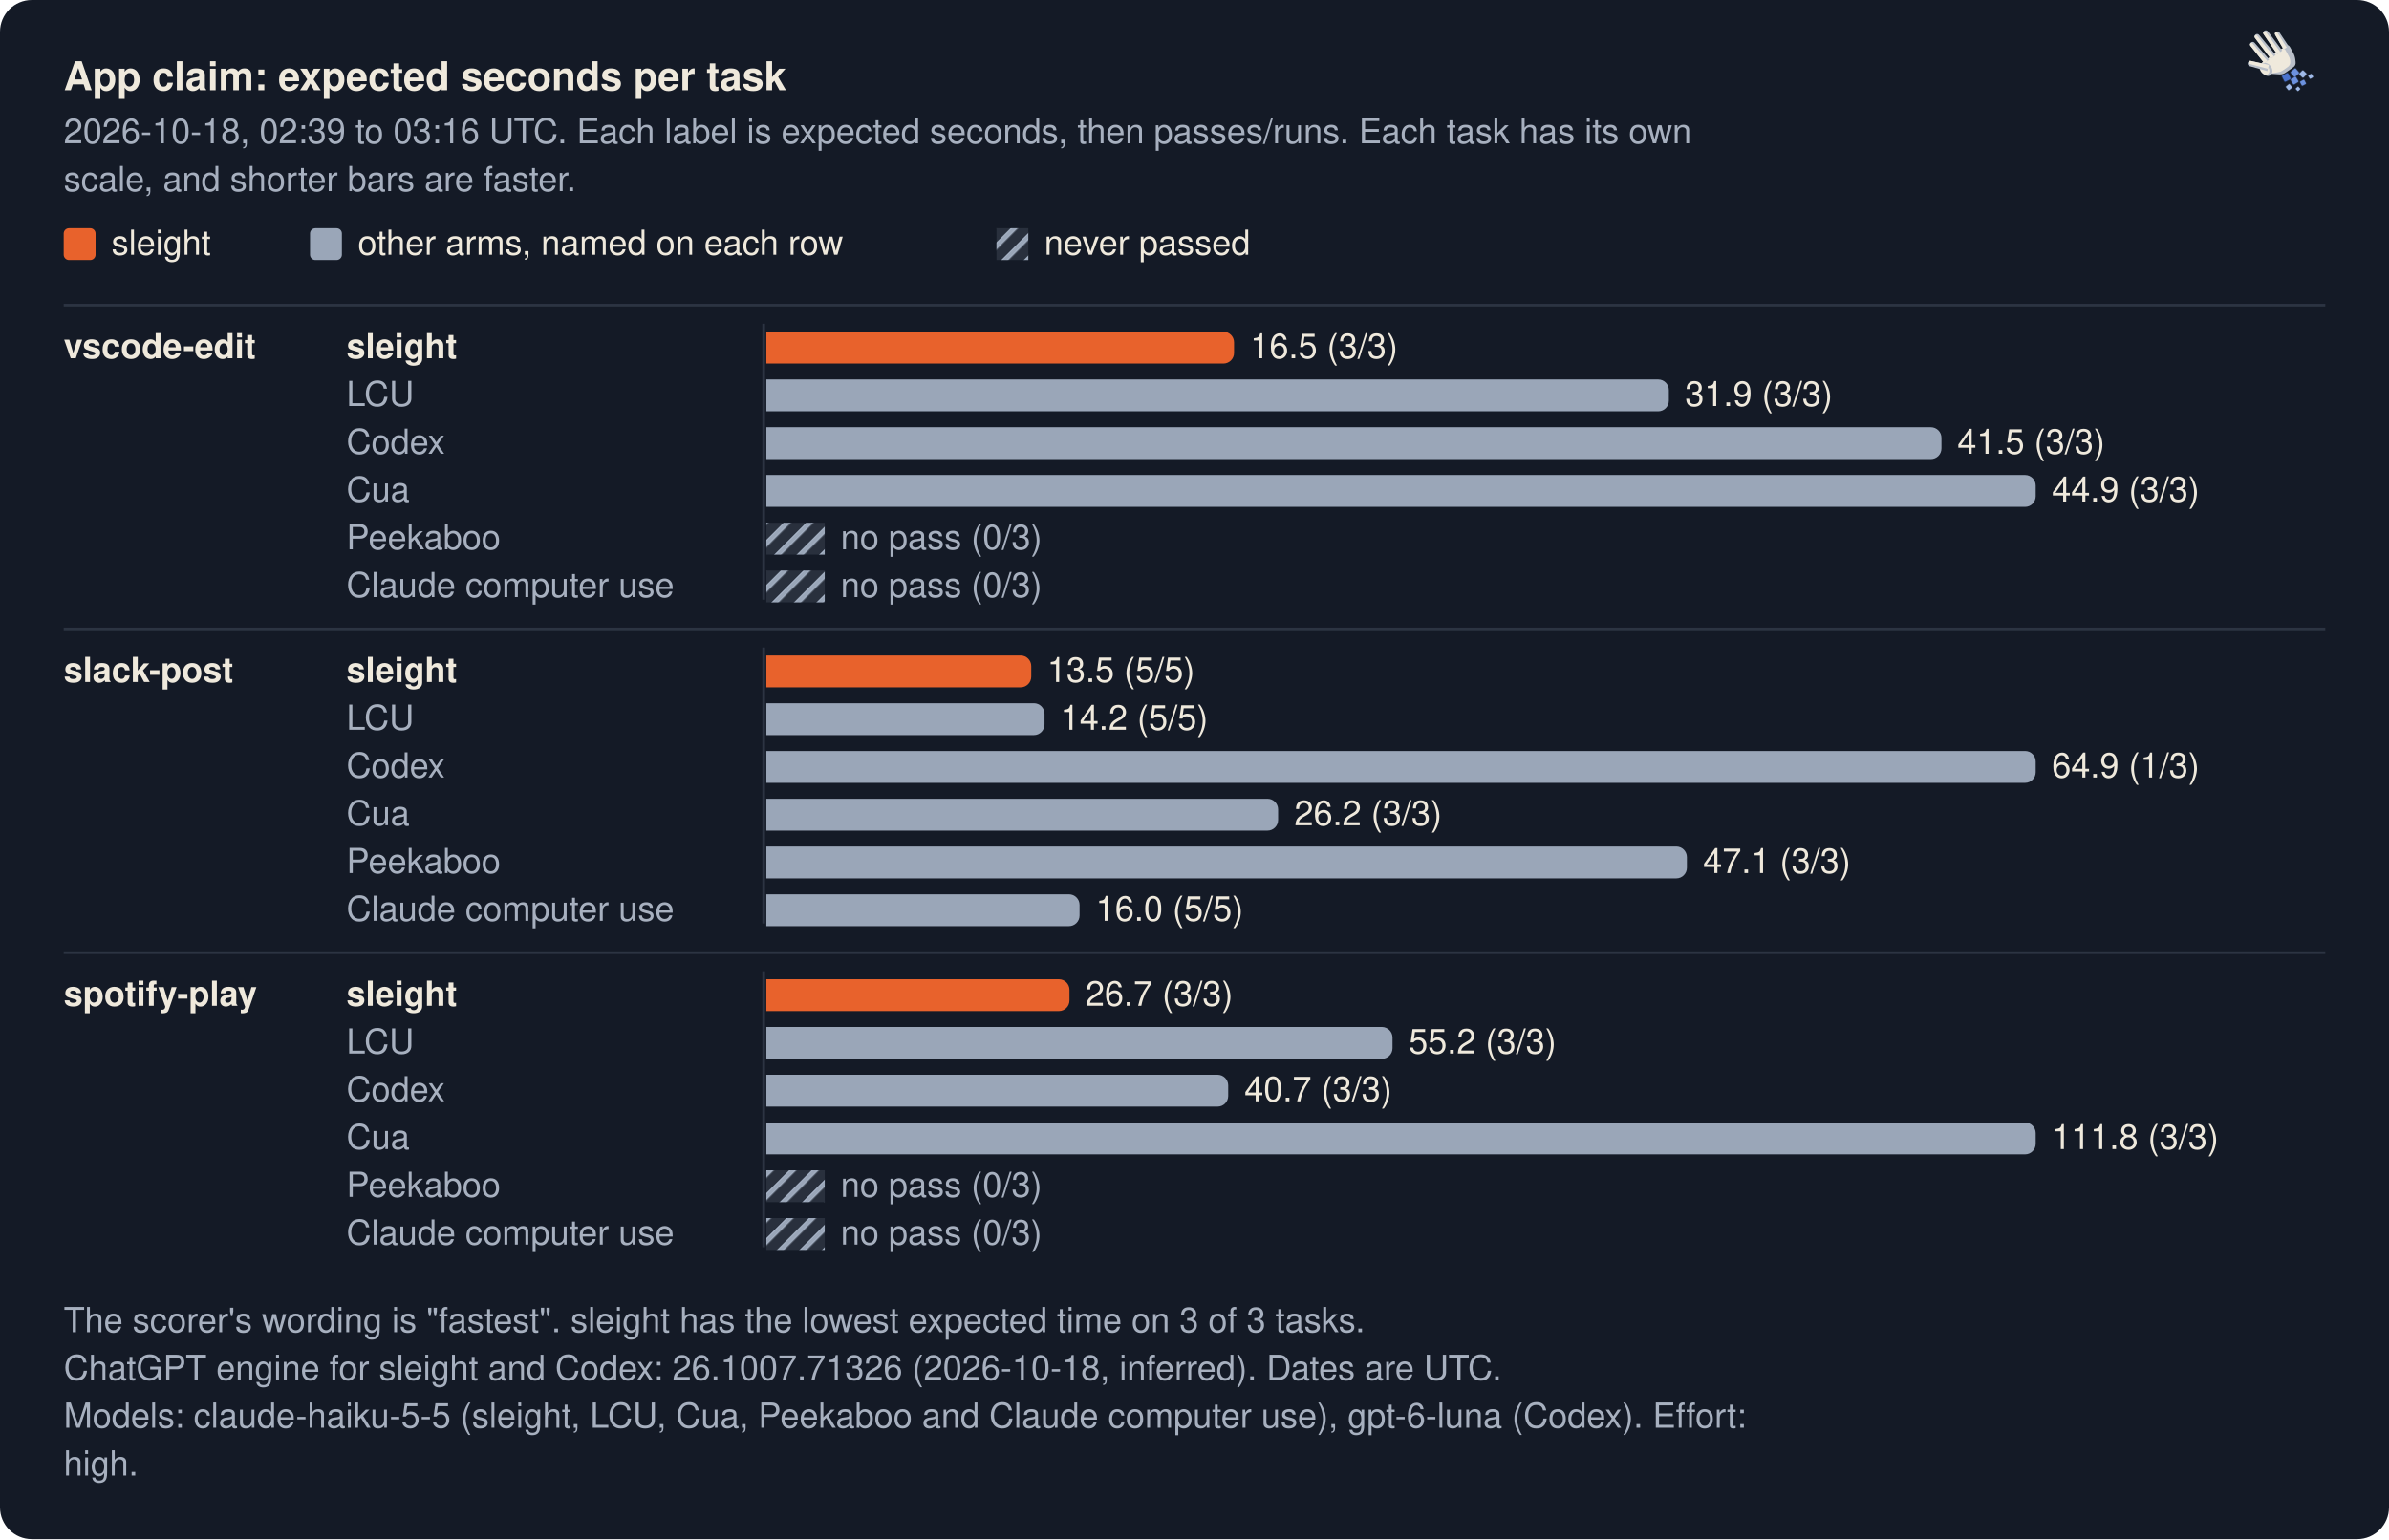
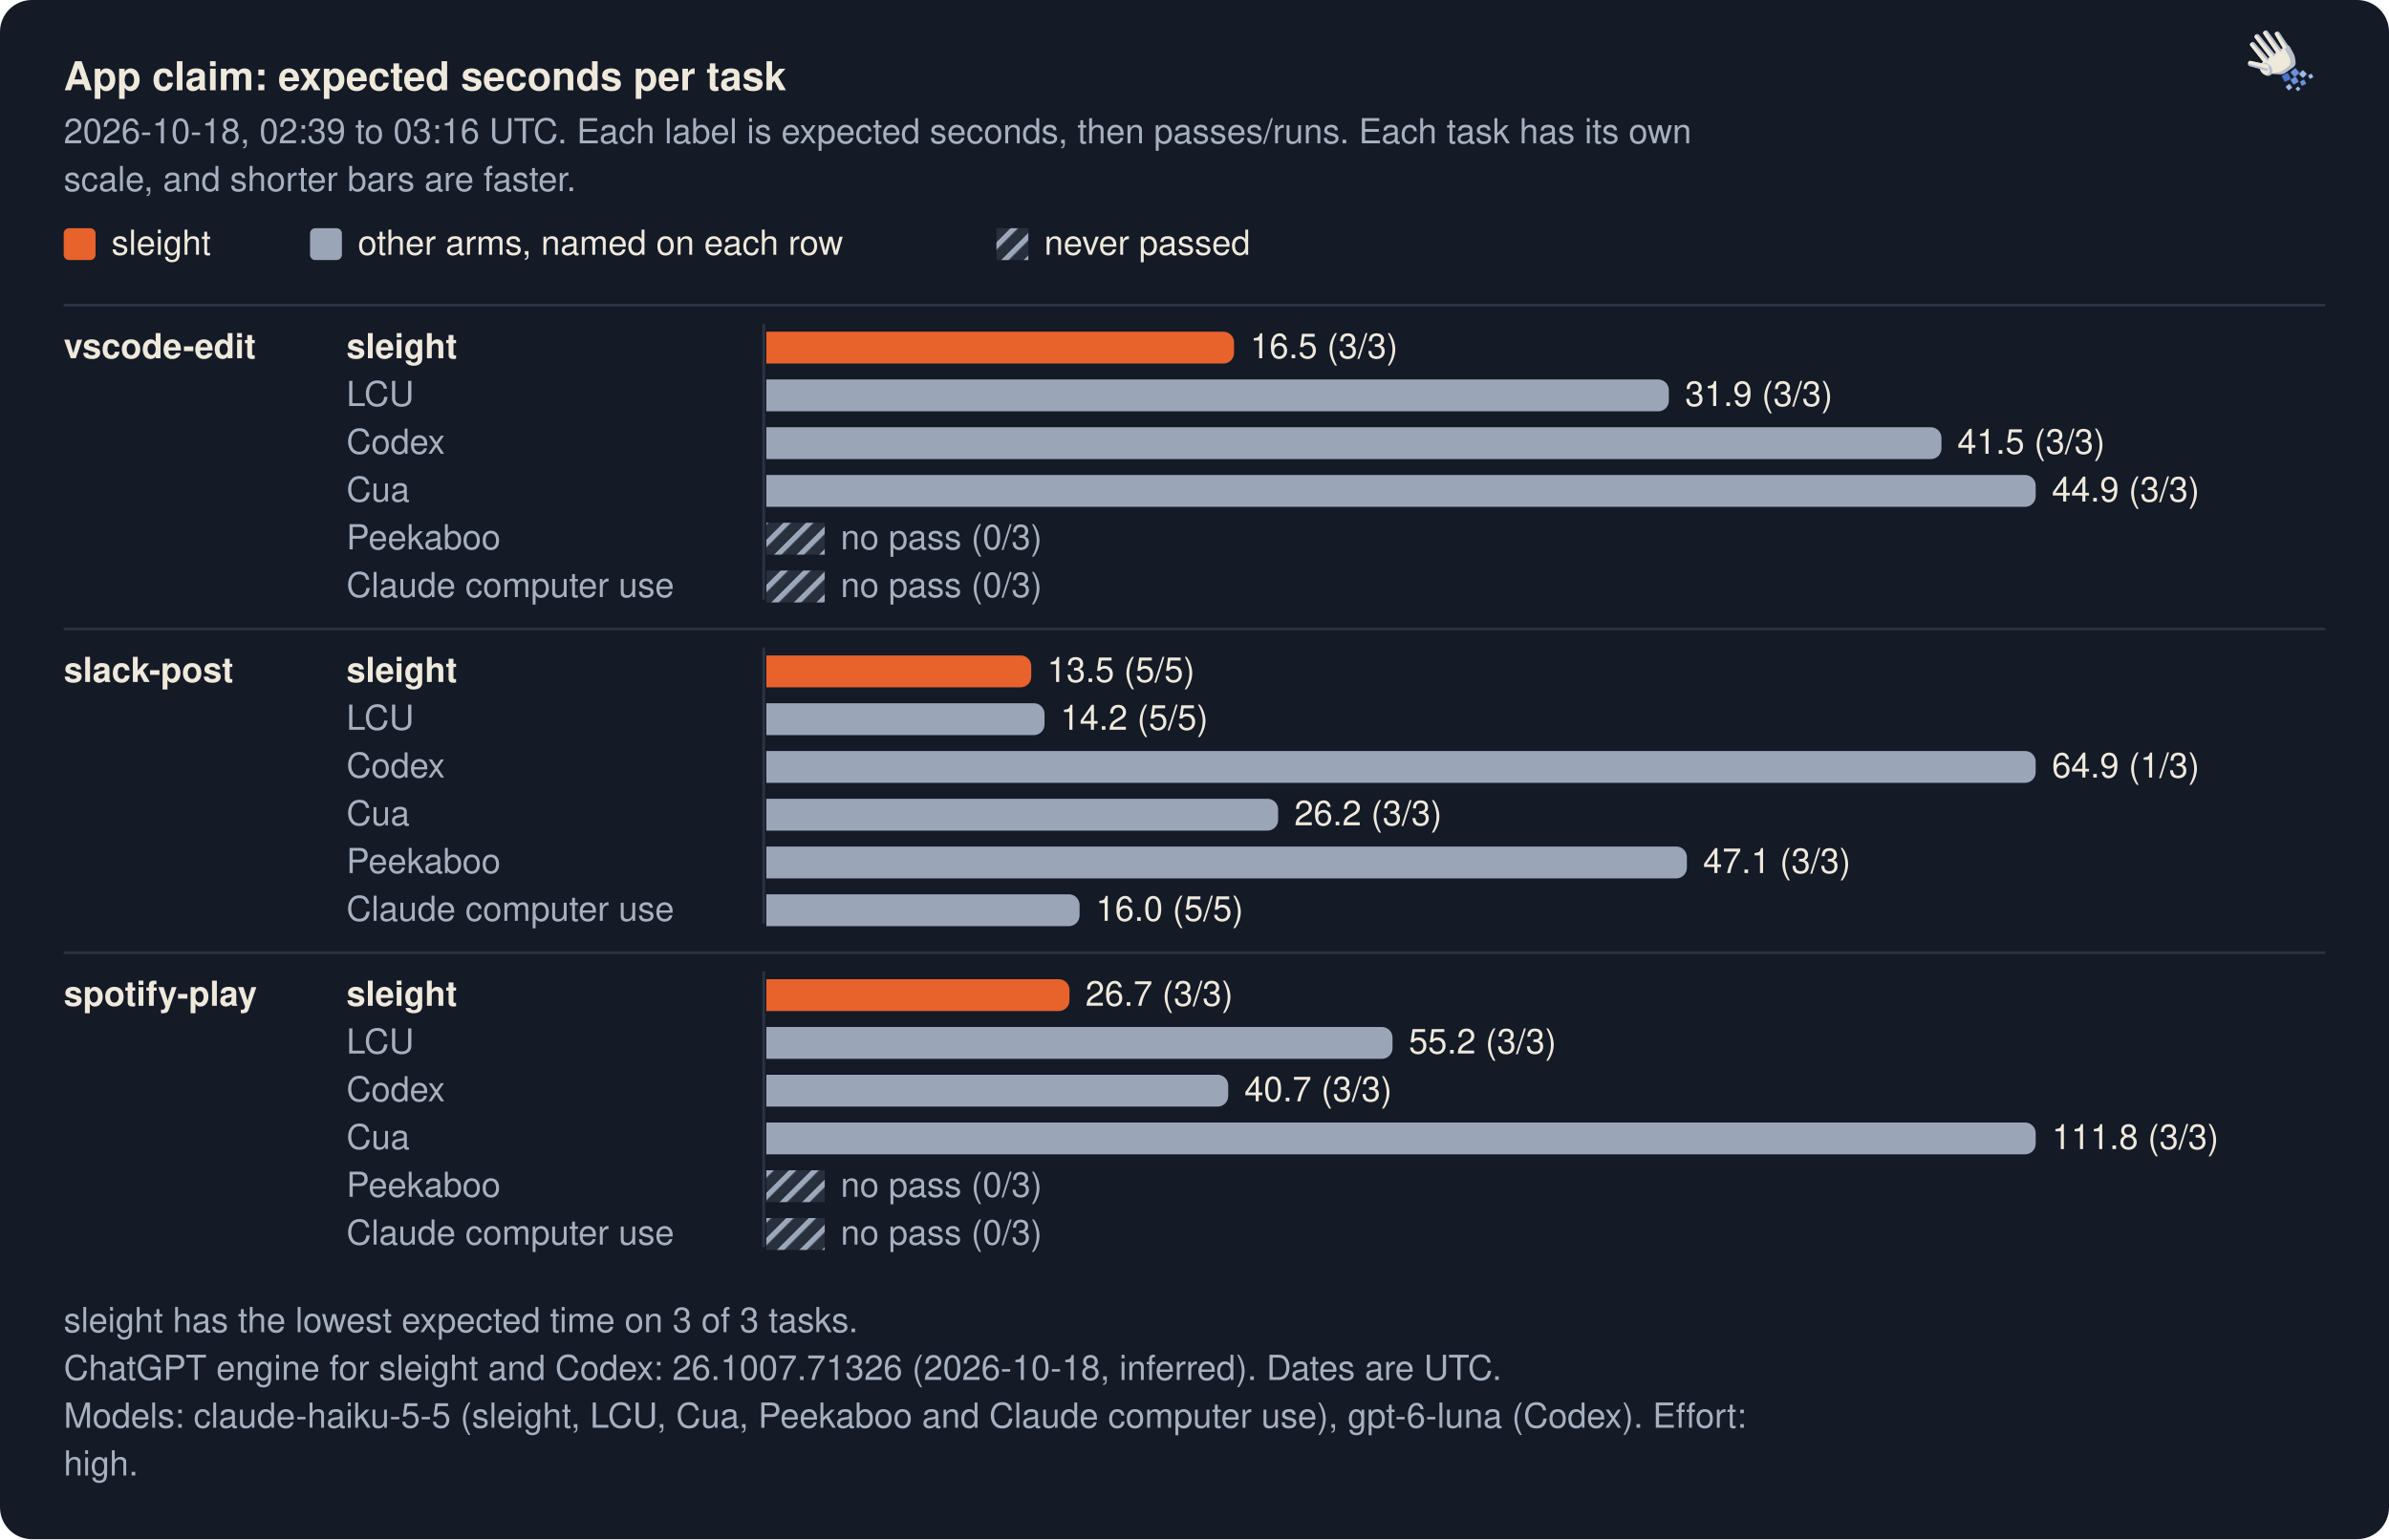
<svg xmlns="http://www.w3.org/2000/svg" viewBox="0 0 900 580" width="900" height="580" role="img" aria-labelledby="title desc">
  <style>
.bg{fill:#141A26}
text{font-family:-apple-system,"Segoe UI",Helvetica,Arial,sans-serif;font-size:13px;fill:#EFE9DC}
.t{font-size:15px;font-weight:600}
.b{font-weight:600}
.m{fill:#A7B0BF}
.g{stroke:#2C3442;stroke-width:1;fill:none}
.me{fill:#E8622C}
.ot{fill:#4E79D9}
.sl{fill:#9AA6B8}
.hme{stroke:#E8622C}
.hot{stroke:#4E79D9}
.hsl{stroke:#9AA6B8}
</style>
  <defs>
    <pattern id="h-me" width="6" height="6" patternUnits="userSpaceOnUse" patternTransform="rotate(45)">
      <line class="hme" x1="1" y1="0" x2="1" y2="6" stroke-width="2" />
    </pattern>
    <pattern id="h-ot" width="6" height="6" patternUnits="userSpaceOnUse" patternTransform="rotate(45)">
      <line class="hot" x1="1" y1="0" x2="1" y2="6" stroke-width="2" />
    </pattern>
    <pattern id="h-sl" width="6" height="6" patternUnits="userSpaceOnUse" patternTransform="rotate(45)">
      <line class="hsl" x1="1" y1="0" x2="1" y2="6" stroke-width="2" />
    </pattern>
  </defs>
  <rect class="bg" width="900" height="580" rx="12" />
  <text x="24" y="34" class="t">App claim: expected seconds per task</text>
  <text x="24" y="54" class="m">2026-10-18, 02:39 to 03:16 UTC. Each label is expected seconds, then passes/runs. Each task has its own</text>
  <text x="24" y="72" class="m">scale, and shorter bars are faster.</text>
  <g transform="translate(840 8) scale(0.8)">
    <g transform="translate(0.6 0.6)">
      <g transform="translate(10 10) rotate(-35)">
        <g fill="#141A26" stroke="#141A26" fill-opacity="0.08" stroke-opacity="0.08" stroke-width="3" stroke-linejoin="round">
          <path d="M-2 12.39 Q-2.2 10.8 -0.6 10.8 L12.4 10.8 Q14 10.8 13.82 12.39 L13.48 15.41 Q13.3 17 12.56 18.42 L11.94 19.58 Q11.2 21 9.6 21 L5.2 21 Q3.6 21 2.35 20 L-0.15 18 Q-1.4 17 -1.6 15.41 Z" />
          <path d="M-3.8 14.6 A2.5 3.3 0 1 0 1.2 14.6 A2.5 3.3 0 1 0 -3.8 14.6 Z" />
          <path d="M0.83 13.52 L-5.04 7.13 A1.25 1.25 0 0 0 -6.93 8.76 L-1.43 15.48 Z" />
          <path d="M2.44 11.48 L1.3 1.09 A1.2 1.2 0 0 0 -1.09 1.3 L-0.44 11.72 Z" />
          <path d="M6.15 11.51 L5.17 -0.67 A1.2 1.2 0 0 0 2.77 -0.53 L3.25 11.69 Z" />
          <path d="M9.85 11.59 L9.51 0.29 A1.2 1.2 0 0 0 7.11 0.31 L6.95 11.61 Z" />
          <path d="M13.5 11.68 L13.68 3.81 A1.15 1.15 0 0 0 11.39 3.68 L10.7 11.52 Z" />
        </g>
        <g fill="#141A26" stroke="#141A26" fill-opacity="0.12" stroke-opacity="0.12" stroke-width="1.8" stroke-linejoin="round">
          <path d="M-2 12.39 Q-2.2 10.8 -0.6 10.8 L12.4 10.8 Q14 10.8 13.82 12.39 L13.48 15.41 Q13.3 17 12.56 18.42 L11.94 19.58 Q11.2 21 9.6 21 L5.2 21 Q3.6 21 2.35 20 L-0.15 18 Q-1.4 17 -1.6 15.41 Z" />
          <path d="M-3.8 14.6 A2.5 3.3 0 1 0 1.2 14.6 A2.5 3.3 0 1 0 -3.8 14.6 Z" />
          <path d="M0.83 13.52 L-5.04 7.13 A1.25 1.25 0 0 0 -6.93 8.76 L-1.43 15.48 Z" />
          <path d="M2.44 11.48 L1.3 1.09 A1.2 1.2 0 0 0 -1.09 1.3 L-0.44 11.72 Z" />
          <path d="M6.15 11.51 L5.17 -0.67 A1.2 1.2 0 0 0 2.77 -0.53 L3.25 11.69 Z" />
          <path d="M9.85 11.59 L9.51 0.29 A1.2 1.2 0 0 0 7.11 0.31 L6.95 11.61 Z" />
          <path d="M13.5 11.68 L13.68 3.81 A1.15 1.15 0 0 0 11.39 3.68 L10.7 11.52 Z" />
        </g>
        <g fill="#141A26" stroke="#141A26" fill-opacity="0.2" stroke-opacity="0.2" stroke-width="0.8" stroke-linejoin="round">
          <path d="M-2 12.39 Q-2.2 10.8 -0.6 10.8 L12.4 10.8 Q14 10.8 13.82 12.39 L13.48 15.41 Q13.3 17 12.56 18.42 L11.94 19.58 Q11.2 21 9.6 21 L5.2 21 Q3.6 21 2.35 20 L-0.15 18 Q-1.4 17 -1.6 15.41 Z" />
          <path d="M-3.8 14.6 A2.5 3.3 0 1 0 1.2 14.6 A2.5 3.3 0 1 0 -3.8 14.6 Z" />
          <path d="M0.83 13.52 L-5.04 7.13 A1.25 1.25 0 0 0 -6.93 8.76 L-1.43 15.48 Z" />
          <path d="M2.44 11.48 L1.3 1.09 A1.2 1.2 0 0 0 -1.09 1.3 L-0.44 11.72 Z" />
          <path d="M6.15 11.51 L5.17 -0.67 A1.2 1.2 0 0 0 2.77 -0.53 L3.25 11.69 Z" />
          <path d="M9.85 11.59 L9.51 0.29 A1.2 1.2 0 0 0 7.11 0.31 L6.95 11.61 Z" />
          <path d="M13.5 11.68 L13.68 3.81 A1.15 1.15 0 0 0 11.39 3.68 L10.7 11.52 Z" />
        </g>
      </g>
    </g>
    <g transform="translate(10 10) rotate(-35)">
      <rect x="-1.95" y="-1.95" width="3.9" height="3.9" rx="0.62" fill="#4E79D9" fill-opacity="0.2" transform="translate(4.2 23) rotate(8)" />
      <rect x="-1.6" y="-1.6" width="3.2" height="3.2" rx="0.51" fill="#4E79D9" fill-opacity="0.92" transform="translate(4.2 23) rotate(8)" />
      <rect x="-1.83" y="-1.83" width="3.66" height="3.66" rx="0.59" fill="#7299EA" fill-opacity="0.2" transform="translate(8.8 23.5) rotate(-6)" />
      <rect x="-1.5" y="-1.5" width="3" height="3" rx="0.48" fill="#7299EA" fill-opacity="0.92" transform="translate(8.8 23.5) rotate(-6)" />
      <rect x="-1.71" y="-1.71" width="3.42" height="3.42" rx="0.55" fill="#7299EA" fill-opacity="0.2" transform="translate(6.5 26.5) rotate(4)" />
      <rect x="-1.4" y="-1.4" width="2.8" height="2.8" rx="0.45" fill="#7299EA" fill-opacity="0.92" transform="translate(6.5 26.5) rotate(4)" />
      <rect x="-1.59" y="-1.59" width="3.17" height="3.17" rx="0.51" fill="#A9C4F5" fill-opacity="0.2" transform="translate(11.5 26.2) rotate(-11)" />
      <rect x="-1.3" y="-1.3" width="2.6" height="2.6" rx="0.42" fill="#A9C4F5" fill-opacity="0.92" transform="translate(11.5 26.2) rotate(-11)" />
      <rect x="-1.34" y="-1.34" width="2.68" height="2.68" rx="0.43" fill="#A9C4F5" fill-opacity="0.2" transform="translate(2.6 27.5) rotate(-4)" />
      <rect x="-1.1" y="-1.1" width="2.2" height="2.2" rx="0.35" fill="#A9C4F5" fill-opacity="0.92" transform="translate(2.6 27.5) rotate(-4)" />
      <rect x="-1.34" y="-1.34" width="2.68" height="2.68" rx="0.43" fill="#7299EA" fill-opacity="0.2" transform="translate(9.2 29.6) rotate(7)" />
      <rect x="-1.1" y="-1.1" width="2.2" height="2.2" rx="0.35" fill="#7299EA" fill-opacity="0.92" transform="translate(9.2 29.6) rotate(7)" />
      <rect x="-1.1" y="-1.1" width="2.2" height="2.2" rx="0.35" fill="#A9C4F5" fill-opacity="0.2" transform="translate(13.9 29.2) rotate(3)" />
      <rect x="-0.9" y="-0.9" width="1.8" height="1.8" rx="0.29" fill="#A9C4F5" fill-opacity="0.92" transform="translate(13.9 29.2) rotate(3)" />
      <rect x="-0.98" y="-0.98" width="1.95" height="1.95" rx="0.31" fill="#A9C4F5" fill-opacity="0.2" transform="translate(5.6 30.6) rotate(-8)" />
      <rect x="-0.8" y="-0.8" width="1.6" height="1.6" rx="0.26" fill="#A9C4F5" fill-opacity="0.92" transform="translate(5.6 30.6) rotate(-8)" />
    </g>
    <g transform="translate(10 10) rotate(-35)">
      <path d="M-2 12.39 Q-2.2 10.8 -0.6 10.8 L12.4 10.8 Q14 10.8 13.82 12.39 L13.48 15.41 Q13.3 17 12.56 18.42 L11.94 19.58 Q11.2 21 9.6 21 L5.2 21 Q3.6 21 2.35 20 L-0.15 18 Q-1.4 17 -1.6 15.41 Z" fill="#B9BFC9" />
      <path d="M-2.02 12.19 Q-2.2 10.8 -0.8 10.8 L10 10.8 Q11.4 10.8 11.24 12.19 L10.86 15.61 Q10.7 17 9.89 18.14 L9.81 18.26 Q9 19.4 7.6 19.4 L5 19.4 Q3.6 19.4 2.34 18.79 L-0.14 17.61 Q-1.4 17 -1.58 15.61 Z" fill="#EFE9DC" />
      <path d="M-3.8 14.6 A2.5 3.3 0 1 0 1.2 14.6 A2.5 3.3 0 1 0 -3.8 14.6 Z" fill="#B9BFC9" />
      <path d="M-4 14 A2 2.8 0 1 0 0 14 A2 2.8 0 1 0 -4 14 Z" fill="#EFE9DC" />
      <path d="M0.83 13.52 L-5.04 7.13 A1.25 1.25 0 0 0 -6.93 8.76 L-1.43 15.48 Z" fill="#B9BFC9" />
      <path d="M0.83 13.51 L-5.21 6.91 A0.78 0.78 0 0 0 -6.38 7.93 L-0.57 14.74 Z" fill="#EFE9DC" />
      <path d="M2.44 11.48 L1.3 1.09 A1.2 1.2 0 0 0 -1.09 1.3 L-0.44 11.72 Z" fill="#B9BFC9" />
      <path d="M1.35 11.58 L0.36 0.91 A0.74 0.74 0 0 0 -1.12 1.03 L-0.45 11.72 Z" fill="#EFE9DC" />
      <path d="M6.15 11.51 L5.17 -0.67 A1.2 1.2 0 0 0 2.77 -0.53 L3.25 11.69 Z" fill="#B9BFC9" />
      <path d="M5.05 11.59 L4.24 -0.88 A0.74 0.74 0 0 0 2.75 -0.8 L3.25 11.68 Z" fill="#EFE9DC" />
      <path d="M9.85 11.59 L9.51 0.29 A1.2 1.2 0 0 0 7.11 0.31 L6.95 11.61 Z" fill="#B9BFC9" />
      <path d="M8.75 11.6 L8.59 0.04 A0.74 0.74 0 0 0 7.1 0.04 L6.95 11.6 Z" fill="#EFE9DC" />
      <path d="M13.5 11.68 L13.68 3.81 A1.15 1.15 0 0 0 11.39 3.68 L10.7 11.52 Z" fill="#B9BFC9" />
      <path d="M12.43 11.63 L12.82 3.52 A0.71 0.71 0 0 0 11.39 3.42 L10.7 11.51 Z" fill="#EFE9DC" />
    </g>
  </g>
  <rect class="me" x="24" y="86" width="12" height="12" rx="2" />
  <text x="42" y="96">sleight</text>
  <rect class="sl" x="116.8" y="86" width="12" height="12" rx="2" />
  <text x="134.8" y="96">other arms, named on each row</text>
  <rect class="sl" fill-opacity="0.16" x="375.4" y="86" width="12" height="12" />
  <rect fill="url(#h-sl)" x="375.4" y="86" width="12" height="12" />
  <text x="393.4" y="96">never passed</text>
  <line class="g" x1="24" y1="115" x2="876" y2="115" />
  <text x="24" y="135" class="b">vscode-edit</text>
  <line class="g" x1="287.7" y1="122" x2="287.7" y2="226" />
  <text x="130.5" y="135" class="b">sleight</text>
  <path class="me" d="M288.7 125h172.2a4 4 0 0 1 4 4v4a4 4 0 0 1 -4 4h-172.2z" />
  <text x="471" y="135" data-task="vscode-edit" data-arm="sleight" data-kind="cell" data-section="main">16.5 (3/3)</text>
  <text x="130.5" y="153" class="m">LCU</text>
  <path class="sl" d="M288.7 143h336a4 4 0 0 1 4 4v4a4 4 0 0 1 -4 4h-336z" />
  <text x="634.8" y="153" data-task="vscode-edit" data-arm="lcu" data-kind="cell" data-section="main">31.9 (3/3)</text>
  <text x="130.5" y="171" class="m">Codex</text>
  <path class="sl" d="M288.7 161h438.7a4 4 0 0 1 4 4v4a4 4 0 0 1 -4 4h-438.7z" />
  <text x="737.4" y="171" data-task="vscode-edit" data-arm="codex" data-kind="cell" data-section="main">41.5 (3/3)</text>
  <text x="130.5" y="189" class="m">Cua</text>
  <path class="sl" d="M288.7 179h474.2a4 4 0 0 1 4 4v4a4 4 0 0 1 -4 4h-474.2z" />
  <text x="773" y="189" data-task="vscode-edit" data-arm="cua" data-kind="cell" data-section="main">44.9 (3/3)</text>
  <text x="130.5" y="207" class="m">Peekaboo</text>
  <rect class="sl" fill-opacity="0.16" x="288.7" y="197" width="22" height="12" />
  <rect fill="url(#h-sl)" x="288.7" y="197" width="22" height="12" />
  <text x="316.7" y="207" class="m" data-task="vscode-edit" data-arm="peekaboo" data-kind="cell" data-section="main">no pass (0/3)</text>
  <text x="130.5" y="225" class="m">Claude computer use</text>
  <rect class="sl" fill-opacity="0.16" x="288.7" y="215" width="22" height="12" />
  <rect fill="url(#h-sl)" x="288.7" y="215" width="22" height="12" />
  <text x="316.7" y="225" class="m" data-task="vscode-edit" data-arm="claude-cu" data-kind="cell" data-section="main">no pass (0/3)</text>
  <line class="g" x1="24" y1="237" x2="876" y2="237" />
  <text x="24" y="257" class="b">slack-post</text>
  <line class="g" x1="287.7" y1="244" x2="287.7" y2="348" />
  <text x="130.5" y="257" class="b">sleight</text>
  <path class="me" d="M288.7 247h95.8a4 4 0 0 1 4 4v4a4 4 0 0 1 -4 4h-95.8z" />
  <text x="394.5" y="257" data-task="slack-post" data-arm="sleight" data-kind="cell" data-section="main">13.5 (5/5)</text>
  <text x="130.5" y="275" class="m">LCU</text>
  <path class="sl" d="M288.7 265h100.8a4 4 0 0 1 4 4v4a4 4 0 0 1 -4 4h-100.8z" />
  <text x="399.5" y="275" data-task="slack-post" data-arm="lcu" data-kind="cell" data-section="main">14.2 (5/5)</text>
  <text x="130.5" y="293" class="m">Codex</text>
  <path class="sl" d="M288.7 283h474.2a4 4 0 0 1 4 4v4a4 4 0 0 1 -4 4h-474.2z" />
  <text x="773" y="293" data-task="slack-post" data-arm="codex" data-kind="cell" data-section="main">64.9 (1/3)</text>
  <text x="130.5" y="311" class="m">Cua</text>
  <path class="sl" d="M288.7 301h188.8a4 4 0 0 1 4 4v4a4 4 0 0 1 -4 4h-188.8z" />
  <text x="487.6" y="311" data-task="slack-post" data-arm="cua" data-kind="cell" data-section="main">26.2 (3/3)</text>
  <text x="130.5" y="329" class="m">Peekaboo</text>
  <path class="sl" d="M288.7 319h342.8a4 4 0 0 1 4 4v4a4 4 0 0 1 -4 4h-342.8z" />
  <text x="641.6" y="329" data-task="slack-post" data-arm="peekaboo" data-kind="cell" data-section="main">47.1 (3/3)</text>
  <text x="130.5" y="347" class="m">Claude computer use</text>
  <path class="sl" d="M288.7 337h114a4 4 0 0 1 4 4v4a4 4 0 0 1 -4 4h-114z" />
  <text x="412.8" y="347" data-task="slack-post" data-arm="claude-cu" data-kind="cell" data-section="main">16.0 (5/5)</text>
  <line class="g" x1="24" y1="359" x2="876" y2="359" />
  <text x="24" y="379" class="b">spotify-play</text>
  <line class="g" x1="287.7" y1="366" x2="287.7" y2="470" />
  <text x="130.5" y="379" class="b">sleight</text>
  <path class="me" d="M288.7 369h110.2a4 4 0 0 1 4 4v4a4 4 0 0 1 -4 4h-110.2z" />
  <text x="408.9" y="379" data-task="spotify-play" data-arm="sleight" data-kind="cell" data-section="main">26.7 (3/3)</text>
  <text x="130.5" y="397" class="m">LCU</text>
  <path class="sl" d="M288.7 387h231.9a4 4 0 0 1 4 4v4a4 4 0 0 1 -4 4h-231.9z" />
  <text x="530.7" y="397" data-task="spotify-play" data-arm="lcu" data-kind="cell" data-section="main">55.2 (3/3)</text>
  <text x="130.5" y="415" class="m">Codex</text>
  <path class="sl" d="M288.7 405h170a4 4 0 0 1 4 4v4a4 4 0 0 1 -4 4h-170z" />
  <text x="468.8" y="415" data-task="spotify-play" data-arm="codex" data-kind="cell" data-section="main">40.7 (3/3)</text>
  <text x="130.5" y="433" class="m">Cua</text>
  <path class="sl" d="M288.7 423h474.2a4 4 0 0 1 4 4v4a4 4 0 0 1 -4 4h-474.2z" />
  <text x="773" y="433" data-task="spotify-play" data-arm="cua" data-kind="cell" data-section="main">111.8 (3/3)</text>
  <text x="130.5" y="451" class="m">Peekaboo</text>
  <rect class="sl" fill-opacity="0.16" x="288.7" y="441" width="22" height="12" />
  <rect fill="url(#h-sl)" x="288.7" y="441" width="22" height="12" />
  <text x="316.7" y="451" class="m" data-task="spotify-play" data-arm="peekaboo" data-kind="cell" data-section="main">no pass (0/3)</text>
  <text x="130.5" y="469" class="m">Claude computer use</text>
  <rect class="sl" fill-opacity="0.16" x="288.7" y="459" width="22" height="12" />
  <rect fill="url(#h-sl)" x="288.7" y="459" width="22" height="12" />
  <text x="316.7" y="469" class="m" data-task="spotify-play" data-arm="claude-cu" data-kind="cell" data-section="main">no pass (0/3)</text>
-   <text x="24" y="502" class="m">The scorer's wording is "fastest". sleight has the lowest expected time on 3 of 3 tasks.</text>
+   <text x="24" y="502" class="m">sleight has the lowest expected time on 3 of 3 tasks.</text>
  <text x="24" y="520" class="m">ChatGPT engine for sleight and Codex: 26.1007.71326 (2026-10-18, inferred). Dates are UTC.</text>
  <text x="24" y="538" class="m">Models: claude-haiku-5-5 (sleight, LCU, Cua, Peekaboo and Claude computer use), gpt-6-luna (Codex). Effort:</text>
  <text x="24" y="556" class="m">high.</text>
</svg>
